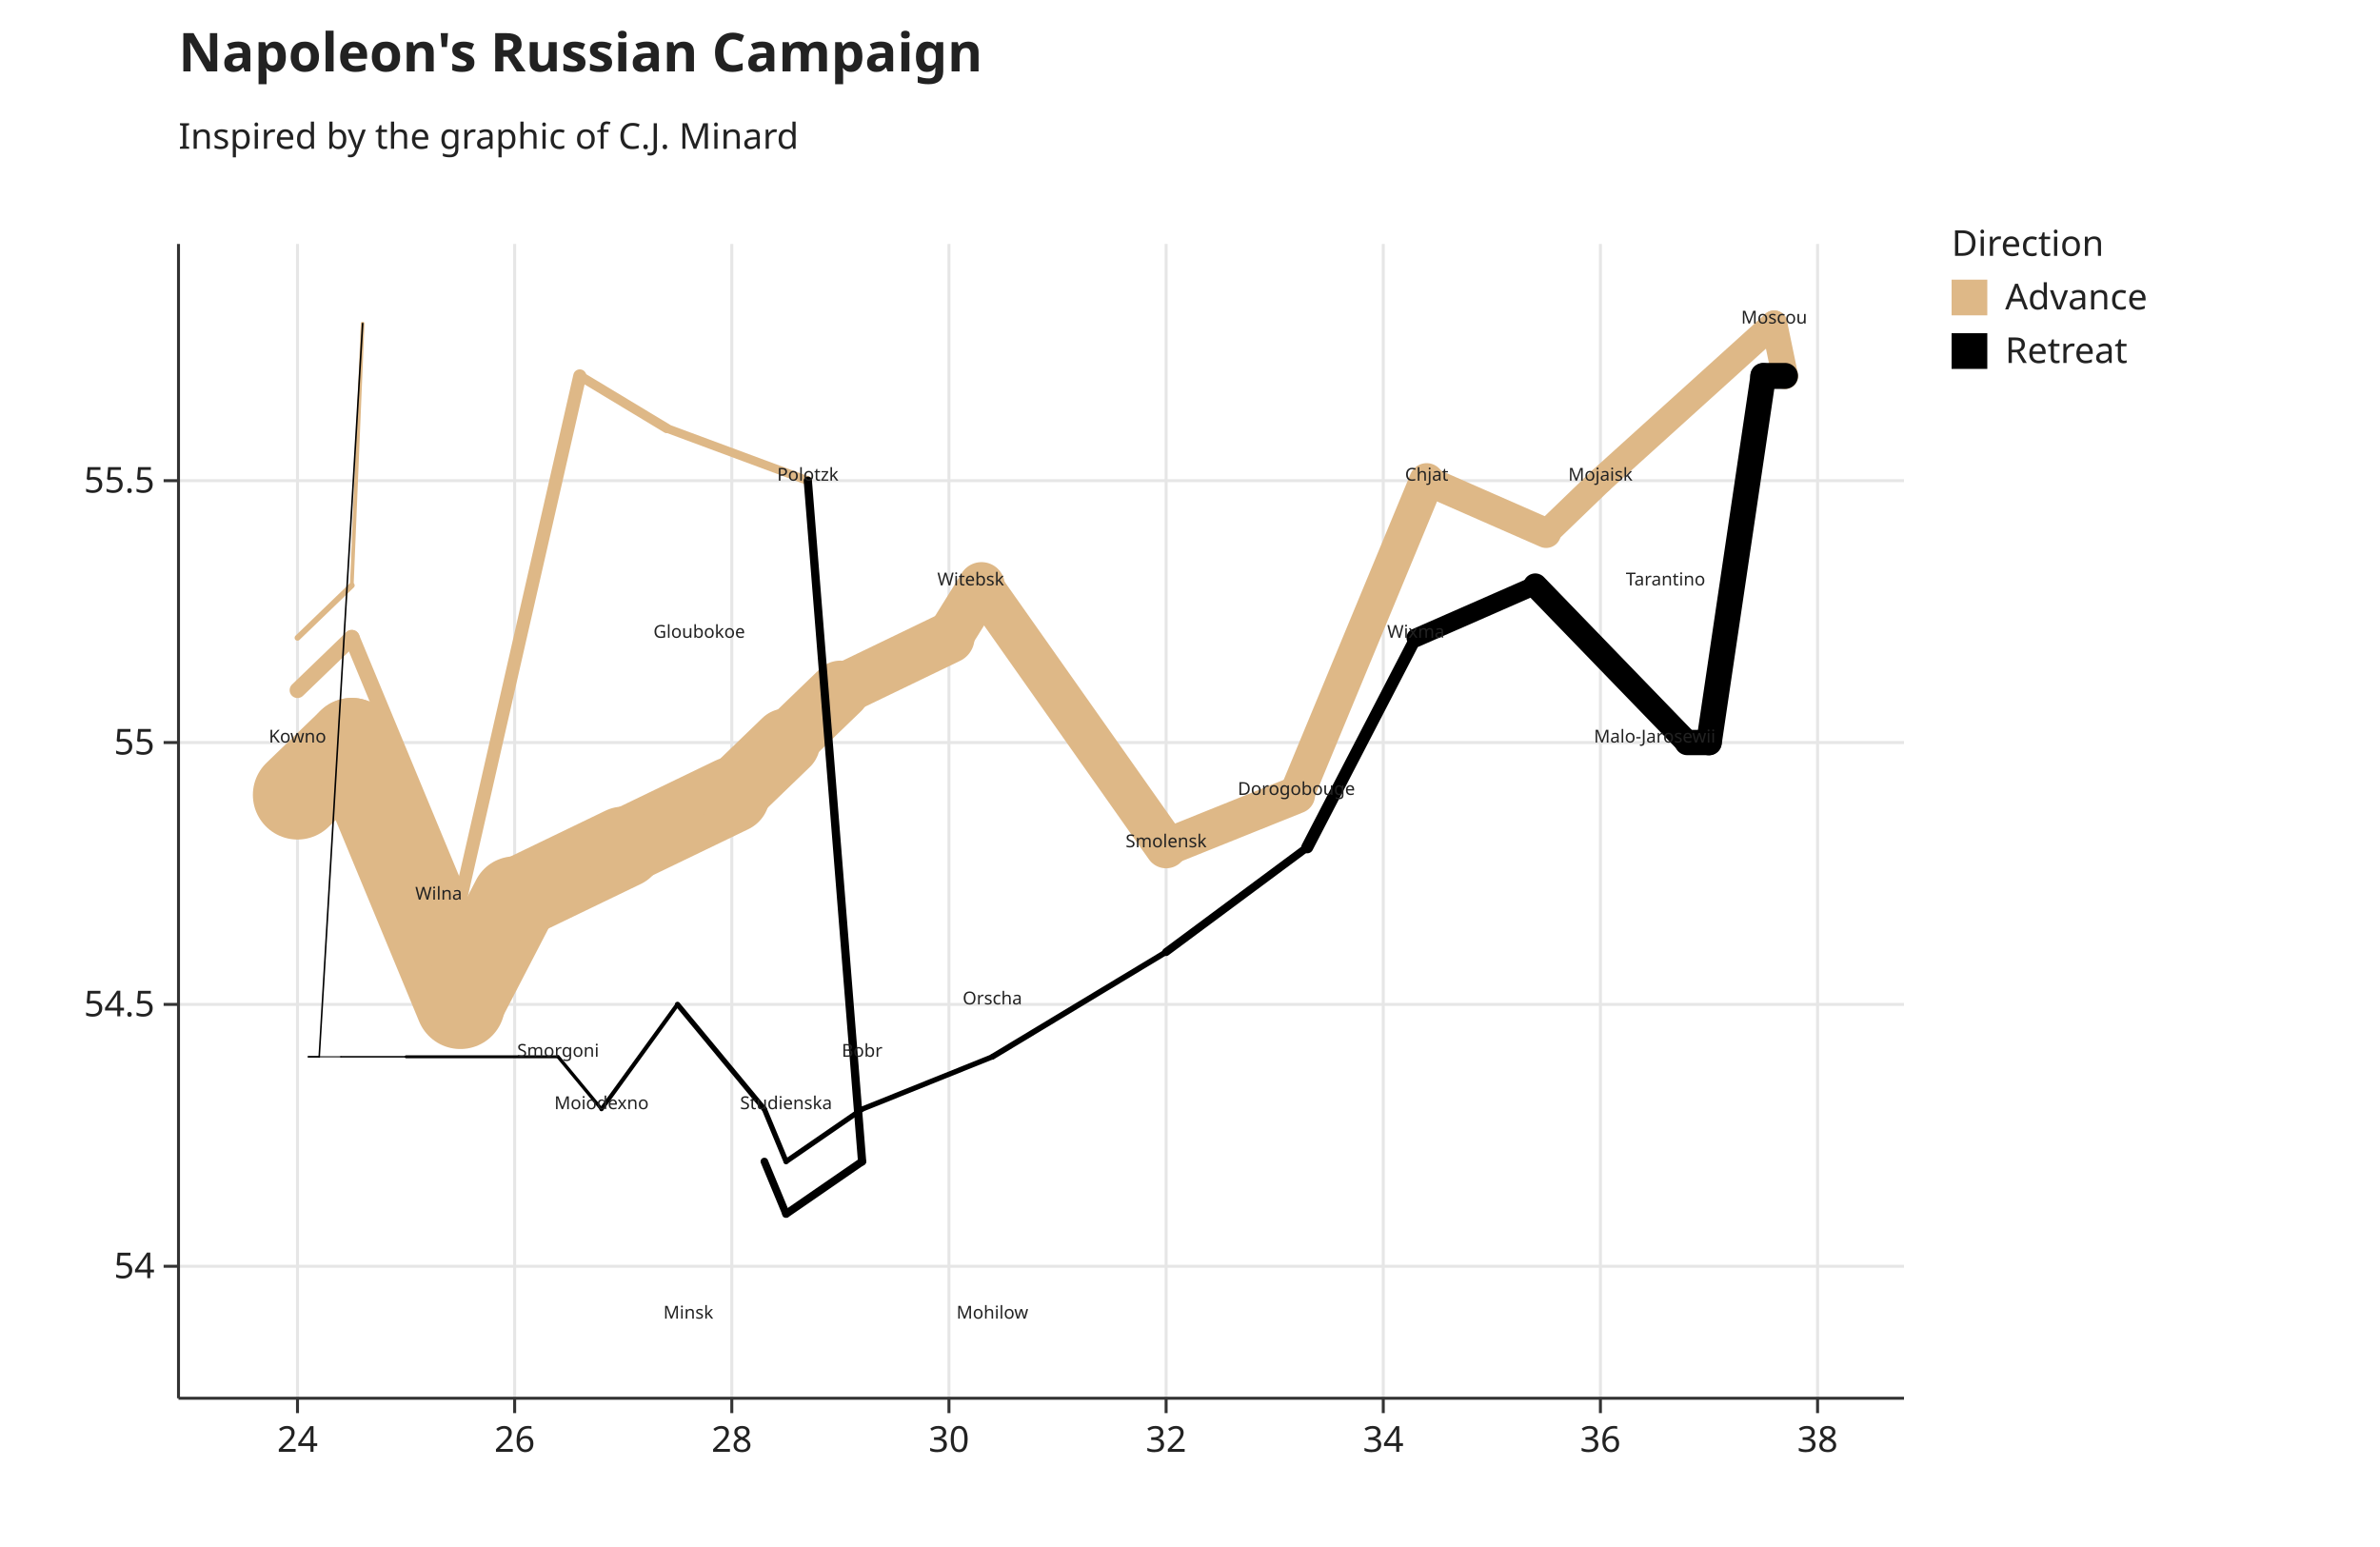
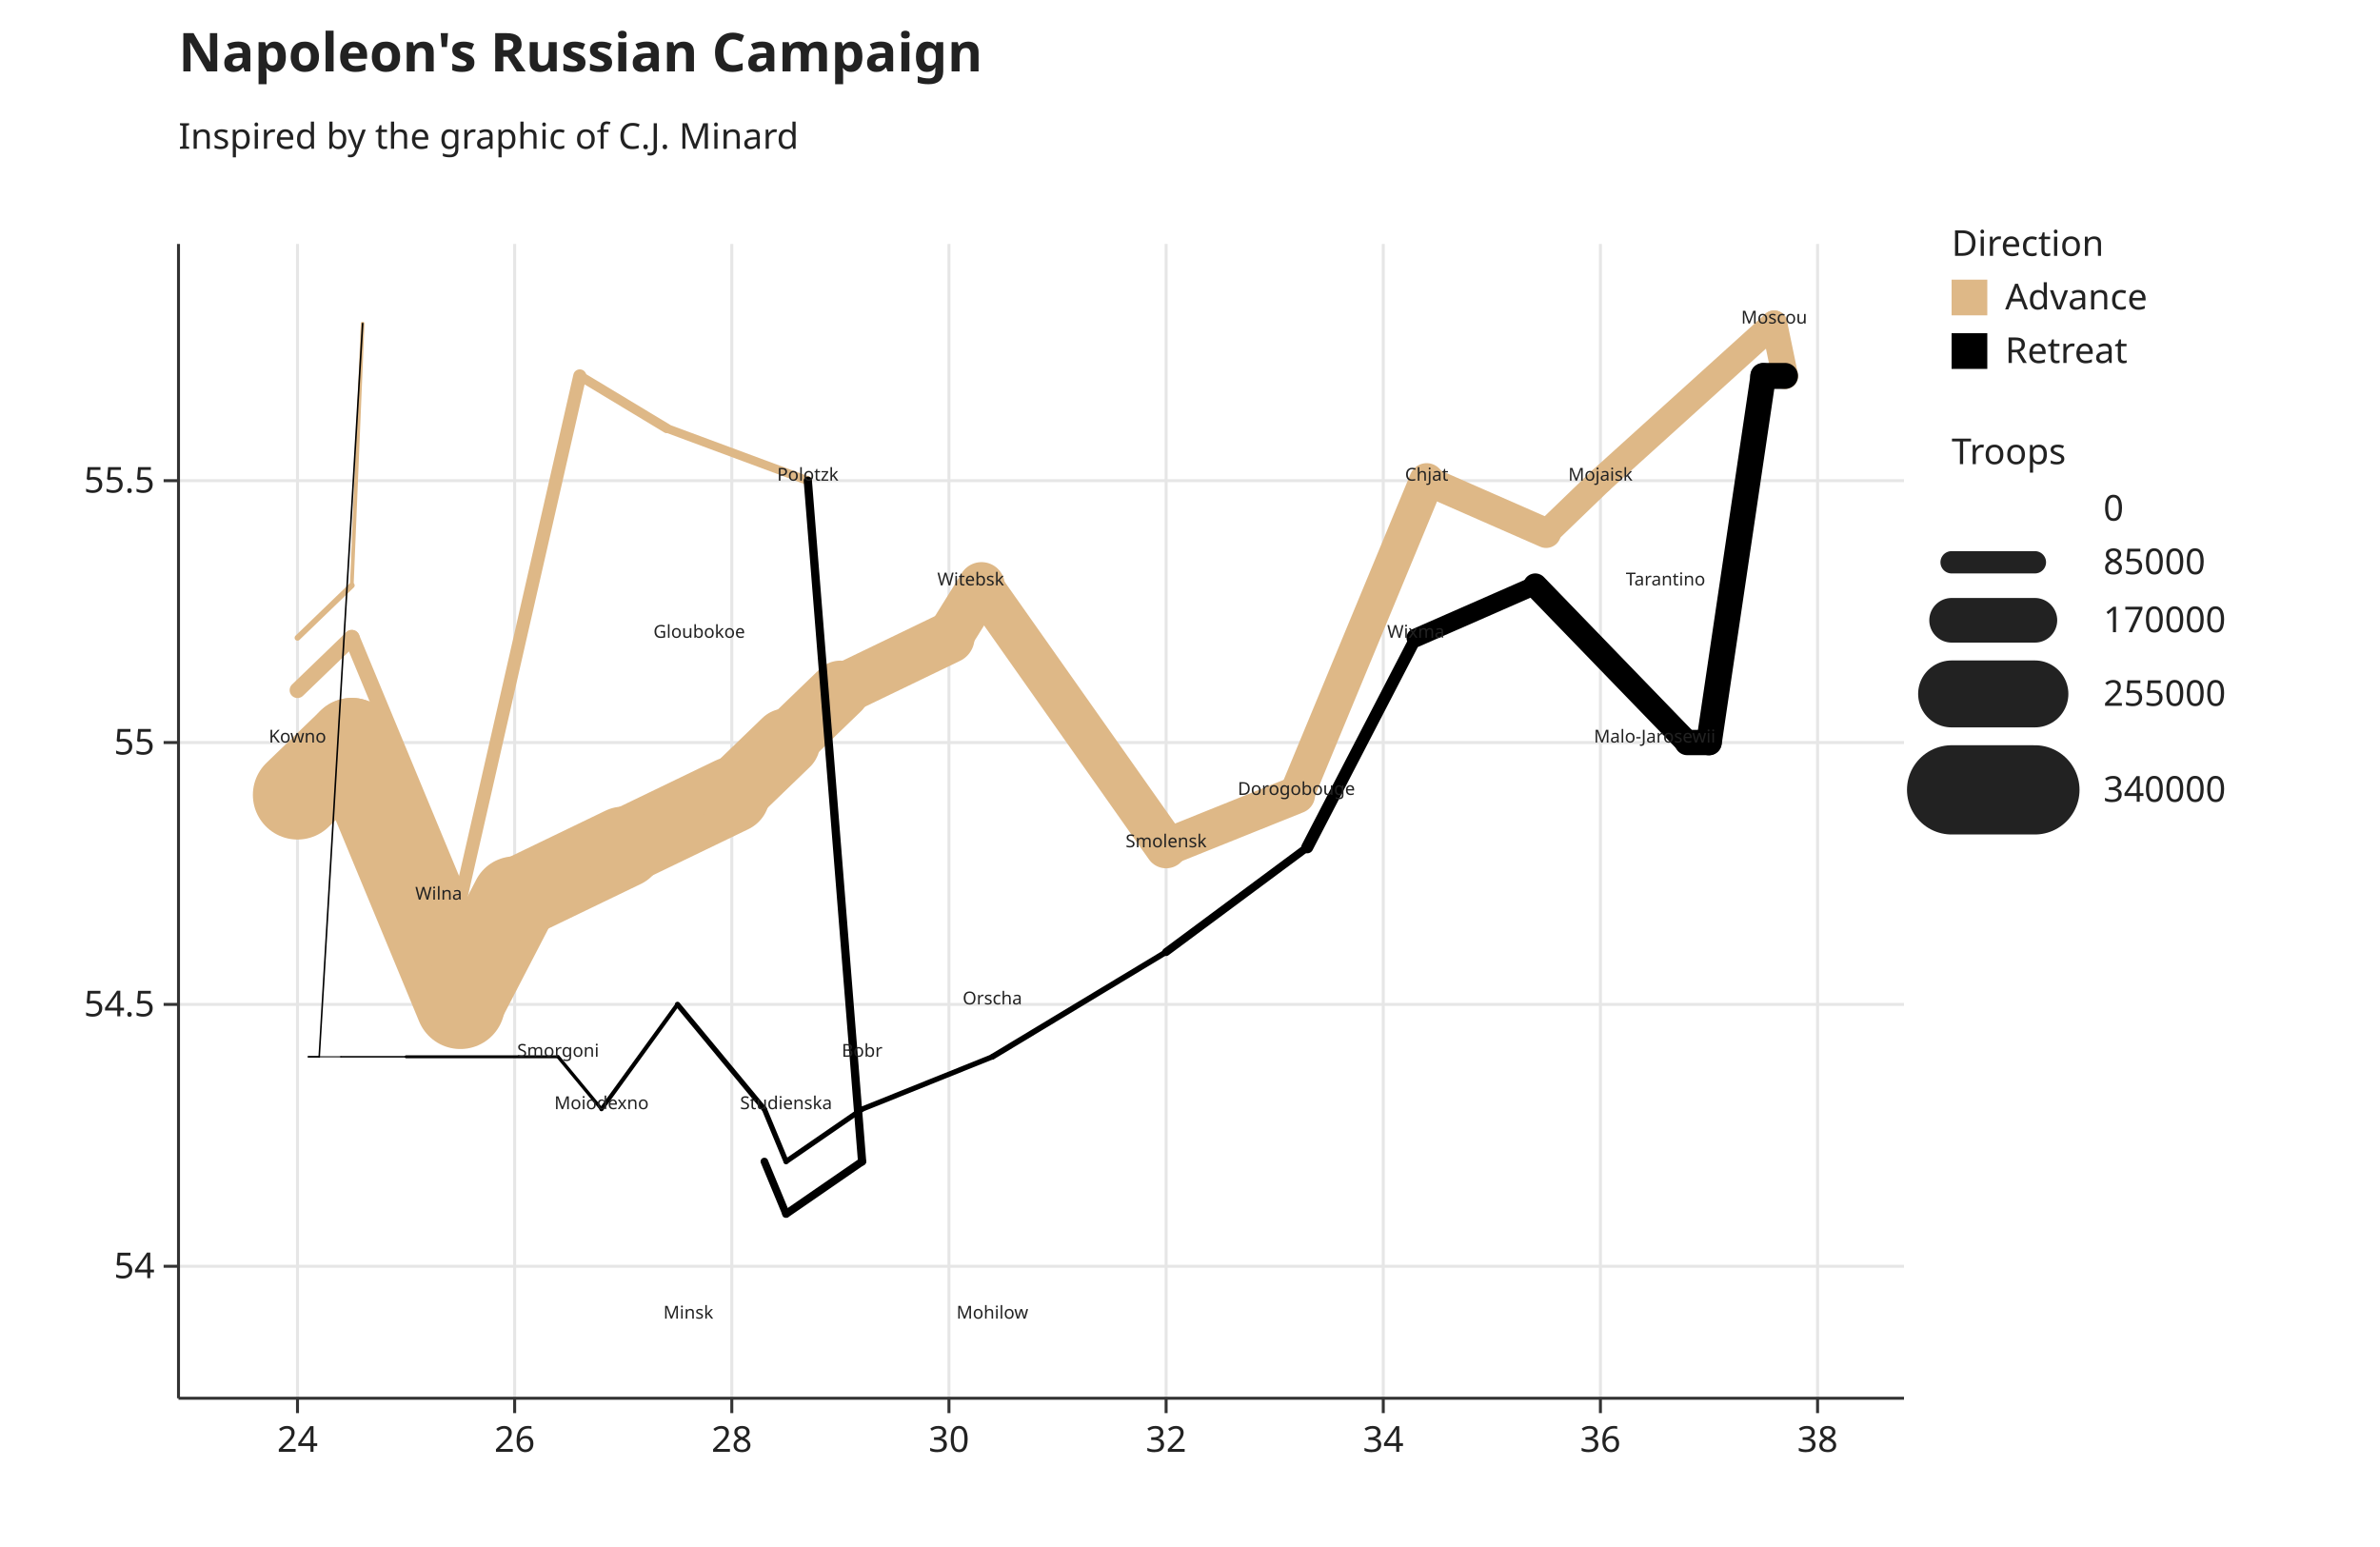
<svg xmlns="http://www.w3.org/2000/svg" width="800" height="520" viewBox="0 0 800 520" role="img" aria-label="Napoleon's Russian Campaign">
  <rect class="algraf-background" x="0" y="0" width="800" height="520" fill="#ffffff" />
  <text class="algraf-title" x="60" y="24" font-family="system-ui, sans-serif" font-size="18" font-weight="600" fill="#222222">Napoleon's Russian Campaign</text>
  <text class="algraf-subtitle" x="60" y="50" font-family="system-ui, sans-serif" font-size="12" fill="#222222">Inspired by the graphic of C.J. Minard</text>
  <rect class="algraf-plot-area" x="60" y="82" width="580" height="388" fill="#ffffff" />
  <g class="algraf-grid">
    <line x1="100" y1="82" x2="100" y2="470" stroke="#e6e6e6" stroke-width="1" />
    <line x1="172.993" y1="82" x2="172.993" y2="470" stroke="#e6e6e6" stroke-width="1" />
    <line x1="245.985" y1="82" x2="245.985" y2="470" stroke="#e6e6e6" stroke-width="1" />
    <line x1="318.978" y1="82" x2="318.978" y2="470" stroke="#e6e6e6" stroke-width="1" />
    <line x1="391.971" y1="82" x2="391.971" y2="470" stroke="#e6e6e6" stroke-width="1" />
    <line x1="464.964" y1="82" x2="464.964" y2="470" stroke="#e6e6e6" stroke-width="1" />
    <line x1="537.956" y1="82" x2="537.956" y2="470" stroke="#e6e6e6" stroke-width="1" />
    <line x1="610.949" y1="82" x2="610.949" y2="470" stroke="#e6e6e6" stroke-width="1" />
    <line x1="60" y1="425.637" x2="640" y2="425.637" stroke="#e6e6e6" stroke-width="1" />
    <line x1="60" y1="337.615" x2="640" y2="337.615" stroke="#e6e6e6" stroke-width="1" />
    <line x1="60" y1="249.593" x2="640" y2="249.593" stroke="#e6e6e6" stroke-width="1" />
    <line x1="60" y1="161.572" x2="640" y2="161.572" stroke="#e6e6e6" stroke-width="1" />
  </g>
  <g class="algraf-layer algraf-geom-path">
    <line x1="100" y1="267.198" x2="118.248" y2="249.593" stroke="burlywood" stroke-width="30" stroke-linecap="round" opacity="1" />
    <line x1="118.248" y1="249.593" x2="154.745" y2="337.615" stroke="burlywood" stroke-width="30" stroke-linecap="round" opacity="1" />
    <line x1="154.745" y1="337.615" x2="172.993" y2="302.407" stroke="burlywood" stroke-width="29.118" stroke-linecap="round" opacity="1" />
    <line x1="172.993" y1="302.407" x2="209.489" y2="284.802" stroke="burlywood" stroke-width="27.353" stroke-linecap="round" opacity="1" />
    <line x1="209.489" y1="284.802" x2="245.985" y2="267.198" stroke="burlywood" stroke-width="25.588" stroke-linecap="round" opacity="1" />
    <line x1="245.985" y1="267.198" x2="264.234" y2="249.593" stroke="burlywood" stroke-width="22.941" stroke-linecap="round" opacity="1" />
    <line x1="264.234" y1="249.593" x2="282.482" y2="231.989" stroke="burlywood" stroke-width="19.853" stroke-linecap="round" opacity="1" />
    <line x1="282.482" y1="231.989" x2="318.978" y2="214.385" stroke="burlywood" stroke-width="17.206" stroke-linecap="round" opacity="1" />
    <line x1="318.978" y1="214.385" x2="329.927" y2="196.78" stroke="burlywood" stroke-width="15.662" stroke-linecap="round" opacity="1" />
    <line x1="329.927" y1="196.78" x2="391.971" y2="284.802" stroke="burlywood" stroke-width="14.118" stroke-linecap="round" opacity="1" />
    <line x1="391.971" y1="284.802" x2="435.766" y2="267.198" stroke="burlywood" stroke-width="12.574" stroke-linecap="round" opacity="1" />
    <line x1="435.766" y1="267.198" x2="479.562" y2="161.572" stroke="burlywood" stroke-width="11.784" stroke-linecap="round" opacity="1" />
    <line x1="479.562" y1="161.572" x2="519.708" y2="179.176" stroke="burlywood" stroke-width="10.019" stroke-linecap="round" opacity="1" />
    <line x1="519.708" y1="179.176" x2="537.956" y2="161.572" stroke="burlywood" stroke-width="8.824" stroke-linecap="round" opacity="1" />
    <line x1="537.956" y1="161.572" x2="596.35" y2="108.759" stroke="burlywood" stroke-width="8.824" stroke-linecap="round" opacity="1" />
    <line x1="596.35" y1="108.759" x2="600" y2="126.363" stroke="burlywood" stroke-width="8.824" stroke-linecap="round" opacity="1" />
    <line x1="600" y1="126.363" x2="592.701" y2="126.363" stroke="black" stroke-width="8.735" stroke-linecap="round" opacity="1" />
    <line x1="592.701" y1="126.363" x2="574.453" y2="249.593" stroke="black" stroke-width="8.603" stroke-linecap="round" opacity="1" />
    <line x1="574.453" y1="249.593" x2="567.153" y2="249.593" stroke="black" stroke-width="8.515" stroke-linecap="round" opacity="1" />
    <line x1="567.153" y1="249.593" x2="516.058" y2="196.78" stroke="black" stroke-width="8.074" stroke-linecap="round" opacity="1" />
    <line x1="516.058" y1="196.78" x2="475.912" y2="214.385" stroke="black" stroke-width="6.265" stroke-linecap="round" opacity="1" />
    <line x1="475.912" y1="214.385" x2="439.416" y2="284.802" stroke="black" stroke-width="4.059" stroke-linecap="round" opacity="1" />
    <line x1="439.416" y1="284.802" x2="391.971" y2="320.011" stroke="black" stroke-width="2.691" stroke-linecap="round" opacity="1" />
    <line x1="391.971" y1="320.011" x2="333.577" y2="355.22" stroke="black" stroke-width="1.941" stroke-linecap="round" opacity="1" />
    <line x1="333.577" y1="355.22" x2="289.781" y2="372.824" stroke="black" stroke-width="1.765" stroke-linecap="round" opacity="1" />
    <line x1="289.781" y1="372.824" x2="264.234" y2="390.428" stroke="black" stroke-width="1.765" stroke-linecap="round" opacity="1" />
    <line x1="264.234" y1="390.428" x2="256.934" y2="372.824" stroke="black" stroke-width="1.765" stroke-linecap="round" opacity="1" />
    <line x1="256.934" y1="372.824" x2="227.737" y2="337.615" stroke="black" stroke-width="1.765" stroke-linecap="round" opacity="1" />
    <line x1="227.737" y1="337.615" x2="202.19" y2="372.824" stroke="black" stroke-width="1.412" stroke-linecap="round" opacity="1" />
    <line x1="202.19" y1="372.824" x2="187.591" y2="355.22" stroke="black" stroke-width="1.147" stroke-linecap="round" opacity="1" />
    <line x1="187.591" y1="355.22" x2="136.496" y2="355.22" stroke="black" stroke-width="0.971" stroke-linecap="round" opacity="1" />
    <line x1="136.496" y1="355.22" x2="114.599" y2="355.22" stroke="black" stroke-width="0.529" stroke-linecap="round" opacity="1" />
    <line x1="114.599" y1="355.22" x2="107.299" y2="355.22" stroke="black" stroke-width="0.353" stroke-linecap="round" opacity="1" />
    <line x1="107.299" y1="355.22" x2="103.65" y2="355.22" stroke="black" stroke-width="0.353" stroke-linecap="round" opacity="1" />
    <line x1="100" y1="231.989" x2="118.248" y2="214.385" stroke="burlywood" stroke-width="5.294" stroke-linecap="round" opacity="1" />
    <line x1="118.248" y1="214.385" x2="154.745" y2="302.407" stroke="burlywood" stroke-width="5.294" stroke-linecap="round" opacity="1" />
    <line x1="154.745" y1="302.407" x2="194.891" y2="126.363" stroke="burlywood" stroke-width="4.412" stroke-linecap="round" opacity="1" />
    <line x1="194.891" y1="126.363" x2="224.088" y2="143.967" stroke="burlywood" stroke-width="3.221" stroke-linecap="round" opacity="1" />
    <line x1="224.088" y1="143.967" x2="271.533" y2="161.572" stroke="burlywood" stroke-width="2.912" stroke-linecap="round" opacity="1" />
    <line x1="271.533" y1="161.572" x2="271.533" y2="161.572" stroke="burlywood" stroke-width="2.912" stroke-linecap="round" opacity="1" />
    <line x1="271.533" y1="161.572" x2="289.781" y2="390.428" stroke="black" stroke-width="2.779" stroke-linecap="round" opacity="1" />
    <line x1="289.781" y1="390.428" x2="264.234" y2="408.033" stroke="black" stroke-width="2.647" stroke-linecap="round" opacity="1" />
    <line x1="264.234" y1="408.033" x2="256.934" y2="390.428" stroke="black" stroke-width="2.559" stroke-linecap="round" opacity="1" />
    <line x1="100" y1="214.385" x2="118.248" y2="196.78" stroke="burlywood" stroke-width="1.941" stroke-linecap="round" opacity="1" />
    <line x1="118.248" y1="196.78" x2="121.898" y2="108.759" stroke="burlywood" stroke-width="1.235" stroke-linecap="round" opacity="1" />
    <line x1="121.898" y1="108.759" x2="121.898" y2="108.759" stroke="burlywood" stroke-width="0.529" stroke-linecap="round" opacity="1" />
    <line x1="121.898" y1="108.759" x2="107.299" y2="355.22" stroke="black" stroke-width="0.529" stroke-linecap="round" opacity="1" />
    <line x1="107.299" y1="355.22" x2="103.65" y2="355.22" stroke="black" stroke-width="0.529" stroke-linecap="round" opacity="1" />
  </g>
  <g class="algraf-layer algraf-geom-text">
    <text x="100" y="249.593" text-anchor="middle" font-family="system-ui, sans-serif" font-size="6" fill="#222222" opacity="1">Kowno</text>
    <text x="147.445" y="302.407" text-anchor="middle" font-family="system-ui, sans-serif" font-size="6" fill="#222222" opacity="1">Wilna</text>
    <text x="187.591" y="355.22" text-anchor="middle" font-family="system-ui, sans-serif" font-size="6" fill="#222222" opacity="1">Smorgoni</text>
    <text x="202.19" y="372.824" text-anchor="middle" font-family="system-ui, sans-serif" font-size="6" fill="#222222" opacity="1">Moiodexno</text>
    <text x="235.036" y="214.385" text-anchor="middle" font-family="system-ui, sans-serif" font-size="6" fill="#222222" opacity="1">Gloubokoe</text>
    <text x="231.387" y="443.241" text-anchor="middle" font-family="system-ui, sans-serif" font-size="6" fill="#222222" opacity="1">Minsk</text>
    <text x="264.234" y="372.824" text-anchor="middle" font-family="system-ui, sans-serif" font-size="6" fill="#222222" opacity="1">Studienska</text>
    <text x="271.533" y="161.572" text-anchor="middle" font-family="system-ui, sans-serif" font-size="6" fill="#222222" opacity="1">Polotzk</text>
    <text x="289.781" y="355.22" text-anchor="middle" font-family="system-ui, sans-serif" font-size="6" fill="#222222" opacity="1">Bobr</text>
    <text x="326.277" y="196.78" text-anchor="middle" font-family="system-ui, sans-serif" font-size="6" fill="#222222" opacity="1">Witebsk</text>
    <text x="333.577" y="337.615" text-anchor="middle" font-family="system-ui, sans-serif" font-size="6" fill="#222222" opacity="1">Orscha</text>
    <text x="333.577" y="443.241" text-anchor="middle" font-family="system-ui, sans-serif" font-size="6" fill="#222222" opacity="1">Mohilow</text>
    <text x="391.971" y="284.802" text-anchor="middle" font-family="system-ui, sans-serif" font-size="6" fill="#222222" opacity="1">Smolensk</text>
    <text x="435.766" y="267.198" text-anchor="middle" font-family="system-ui, sans-serif" font-size="6" fill="#222222" opacity="1">Dorogobouge</text>
    <text x="475.912" y="214.385" text-anchor="middle" font-family="system-ui, sans-serif" font-size="6" fill="#222222" opacity="1">Wixma</text>
    <text x="479.562" y="161.572" text-anchor="middle" font-family="system-ui, sans-serif" font-size="6" fill="#222222" opacity="1">Chjat</text>
    <text x="537.956" y="161.572" text-anchor="middle" font-family="system-ui, sans-serif" font-size="6" fill="#222222" opacity="1">Mojaisk</text>
    <text x="596.35" y="108.759" text-anchor="middle" font-family="system-ui, sans-serif" font-size="6" fill="#222222" opacity="1">Moscou</text>
    <text x="559.854" y="196.78" text-anchor="middle" font-family="system-ui, sans-serif" font-size="6" fill="#222222" opacity="1">Tarantino</text>
    <text x="556.204" y="249.593" text-anchor="middle" font-family="system-ui, sans-serif" font-size="6" fill="#222222" opacity="1">Malo-Jarosewii</text>
  </g>
  <g class="algraf-axes">
    <line x1="60" y1="470" x2="640" y2="470" stroke="#333333" stroke-width="1" />
    <line x1="100" y1="470" x2="100" y2="475" stroke="#333333" stroke-width="1" />
    <text x="100" y="488" text-anchor="middle" font-family="system-ui, sans-serif" font-size="12" fill="#222222">24</text>
    <line x1="172.993" y1="470" x2="172.993" y2="475" stroke="#333333" stroke-width="1" />
    <text x="172.993" y="488" text-anchor="middle" font-family="system-ui, sans-serif" font-size="12" fill="#222222">26</text>
    <line x1="245.985" y1="470" x2="245.985" y2="475" stroke="#333333" stroke-width="1" />
    <text x="245.985" y="488" text-anchor="middle" font-family="system-ui, sans-serif" font-size="12" fill="#222222">28</text>
    <line x1="318.978" y1="470" x2="318.978" y2="475" stroke="#333333" stroke-width="1" />
    <text x="318.978" y="488" text-anchor="middle" font-family="system-ui, sans-serif" font-size="12" fill="#222222">30</text>
    <line x1="391.971" y1="470" x2="391.971" y2="475" stroke="#333333" stroke-width="1" />
    <text x="391.971" y="488" text-anchor="middle" font-family="system-ui, sans-serif" font-size="12" fill="#222222">32</text>
    <line x1="464.964" y1="470" x2="464.964" y2="475" stroke="#333333" stroke-width="1" />
    <text x="464.964" y="488" text-anchor="middle" font-family="system-ui, sans-serif" font-size="12" fill="#222222">34</text>
    <line x1="537.956" y1="470" x2="537.956" y2="475" stroke="#333333" stroke-width="1" />
    <text x="537.956" y="488" text-anchor="middle" font-family="system-ui, sans-serif" font-size="12" fill="#222222">36</text>
    <line x1="610.949" y1="470" x2="610.949" y2="475" stroke="#333333" stroke-width="1" />
    <text x="610.949" y="488" text-anchor="middle" font-family="system-ui, sans-serif" font-size="12" fill="#222222">38</text>
    <line x1="60" y1="82" x2="60" y2="470" stroke="#333333" stroke-width="1" />
    <line x1="55" y1="425.637" x2="60" y2="425.637" stroke="#333333" stroke-width="1" />
    <text x="52" y="429.637" text-anchor="end" font-family="system-ui, sans-serif" font-size="12" fill="#222222">54</text>
    <line x1="55" y1="337.615" x2="60" y2="337.615" stroke="#333333" stroke-width="1" />
    <text x="52" y="341.615" text-anchor="end" font-family="system-ui, sans-serif" font-size="12" fill="#222222">54.5</text>
    <line x1="55" y1="249.593" x2="60" y2="249.593" stroke="#333333" stroke-width="1" />
    <text x="52" y="253.593" text-anchor="end" font-family="system-ui, sans-serif" font-size="12" fill="#222222">55</text>
    <line x1="55" y1="161.572" x2="60" y2="161.572" stroke="#333333" stroke-width="1" />
    <text x="52" y="165.572" text-anchor="end" font-family="system-ui, sans-serif" font-size="12" fill="#222222">55.5</text>
  </g>
  <g class="algraf-legends">
    <text x="656" y="86" text-anchor="start" font-family="system-ui, sans-serif" font-size="12" fill="#222222">Direction</text>
    <rect x="656" y="94" width="12" height="12" fill="burlywood" />
    <text x="674" y="104" text-anchor="start" font-family="system-ui, sans-serif" font-size="12" fill="#222222">Advance</text>
    <rect x="656" y="112" width="12" height="12" fill="black" />
    <text x="674" y="122" text-anchor="start" font-family="system-ui, sans-serif" font-size="12" fill="#222222">Retreat</text>
+     <text x="656" y="156" text-anchor="start" font-family="system-ui, sans-serif" font-size="12" fill="#222222">Troops</text>
+     <text x="707" y="175" text-anchor="start" font-family="system-ui, sans-serif" font-size="12" fill="#222222">0</text>
+     <line x1="656" y1="189" x2="684" y2="189" stroke="#222222" stroke-width="7.5" stroke-linecap="round" />
+     <text x="707" y="193" text-anchor="start" font-family="system-ui, sans-serif" font-size="12" fill="#222222">85000</text>
+     <line x1="656" y1="208.5" x2="684" y2="208.5" stroke="#222222" stroke-width="15" stroke-linecap="round" />
+     <text x="707" y="212.5" text-anchor="start" font-family="system-ui, sans-serif" font-size="12" fill="#222222">170000</text>
+     <line x1="656" y1="233.25" x2="684" y2="233.25" stroke="#222222" stroke-width="22.5" stroke-linecap="round" />
+     <text x="707" y="237.25" text-anchor="start" font-family="system-ui, sans-serif" font-size="12" fill="#222222">255000</text>
+     <line x1="656" y1="265.5" x2="684" y2="265.5" stroke="#222222" stroke-width="30" stroke-linecap="round" />
+     <text x="707" y="269.5" text-anchor="start" font-family="system-ui, sans-serif" font-size="12" fill="#222222">340000</text>
  </g>
</svg>
